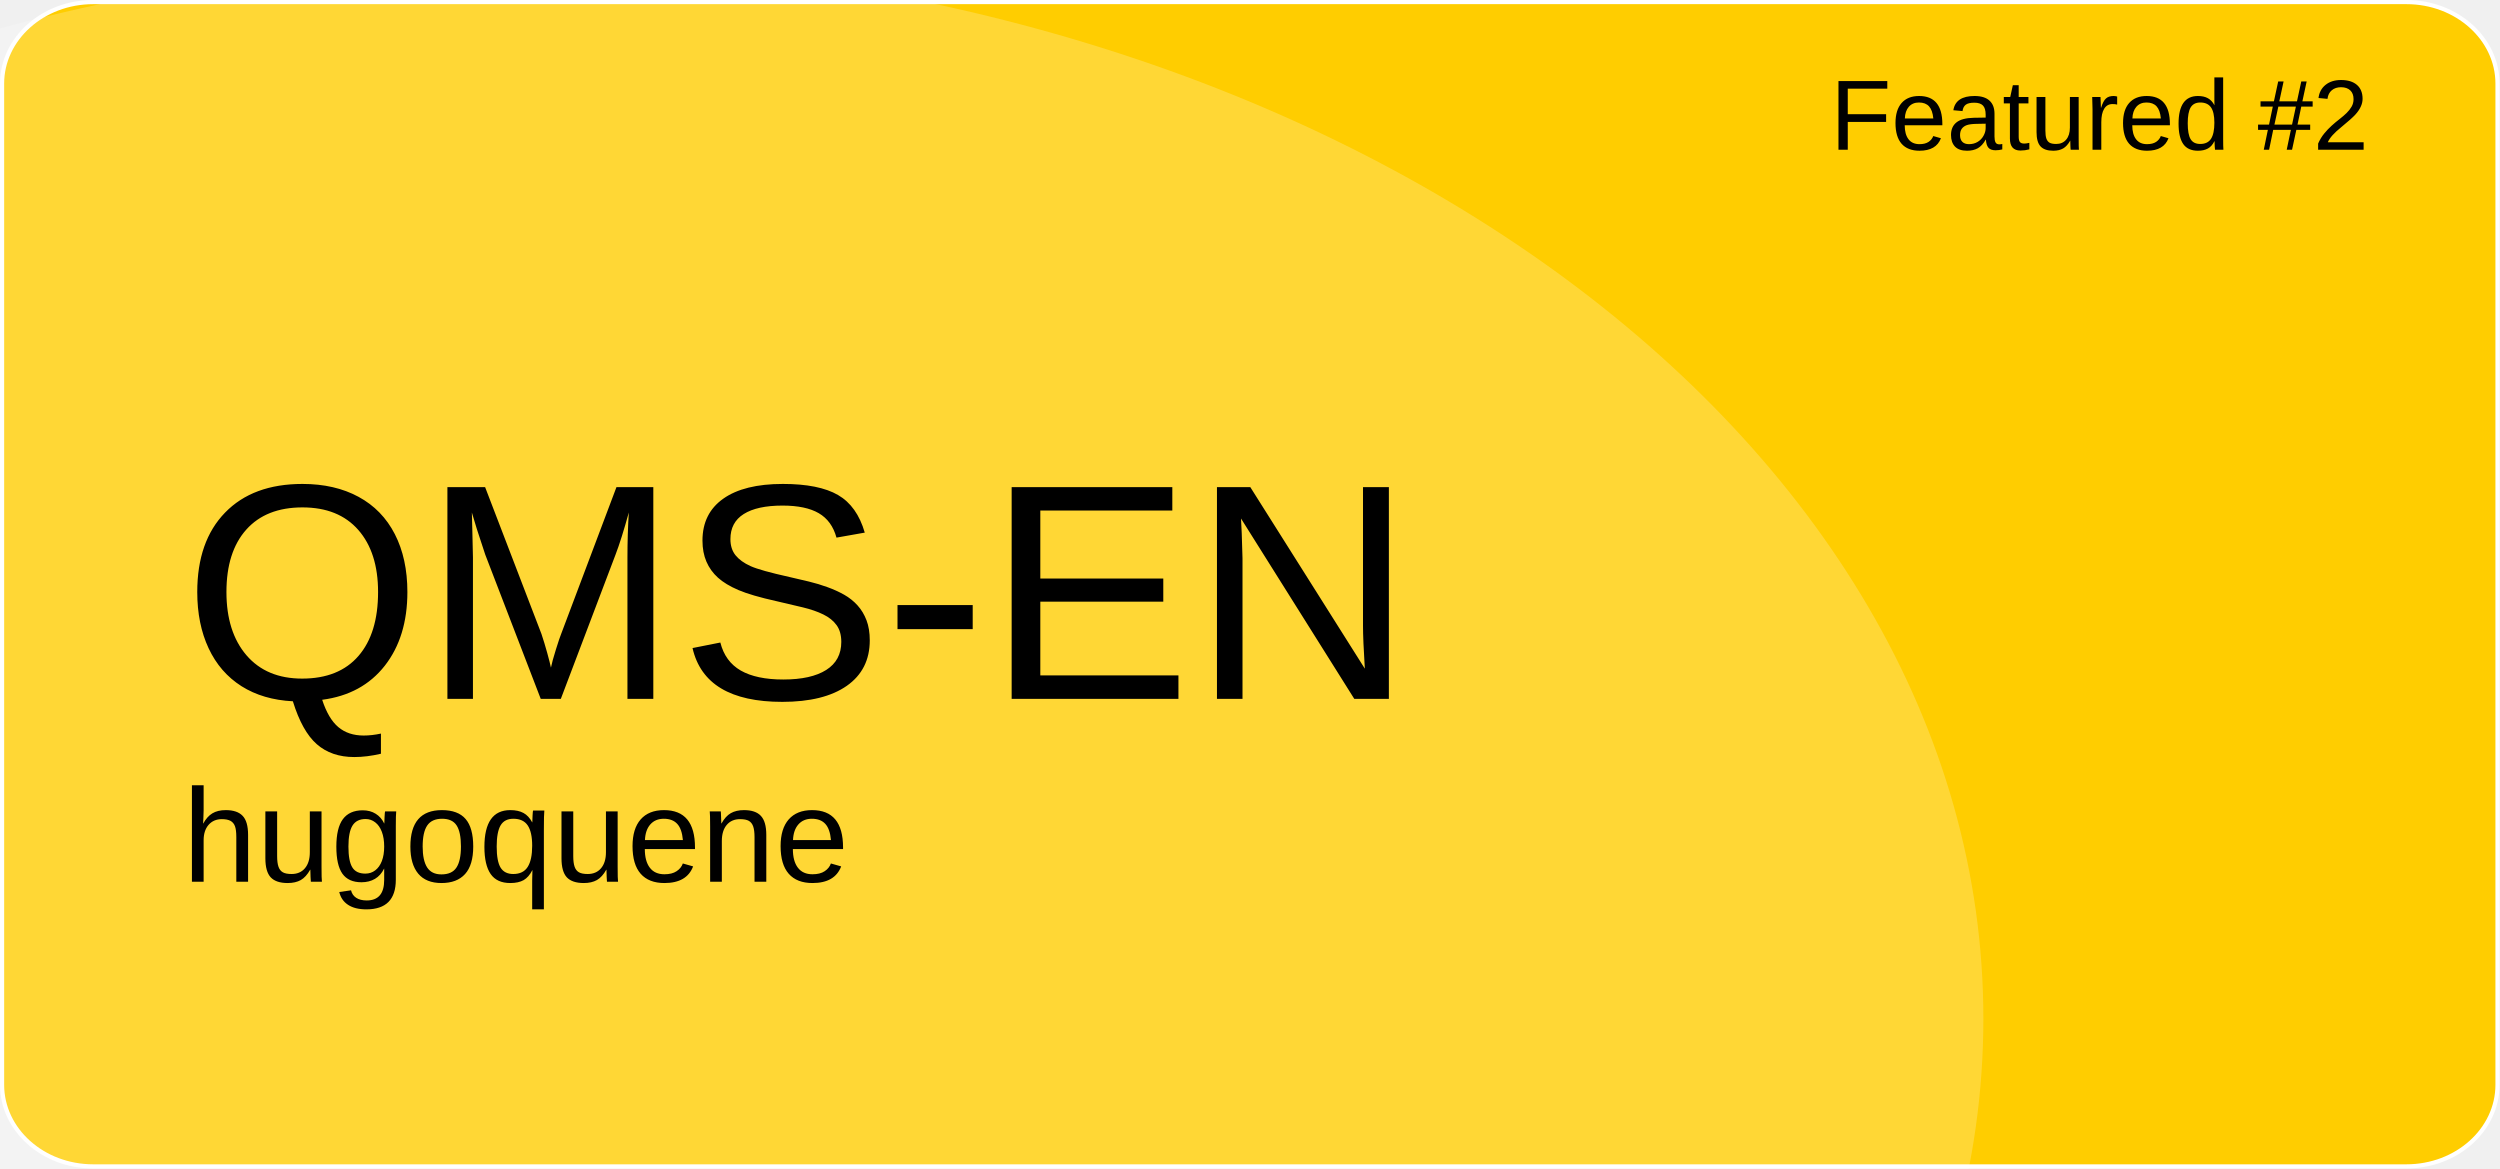
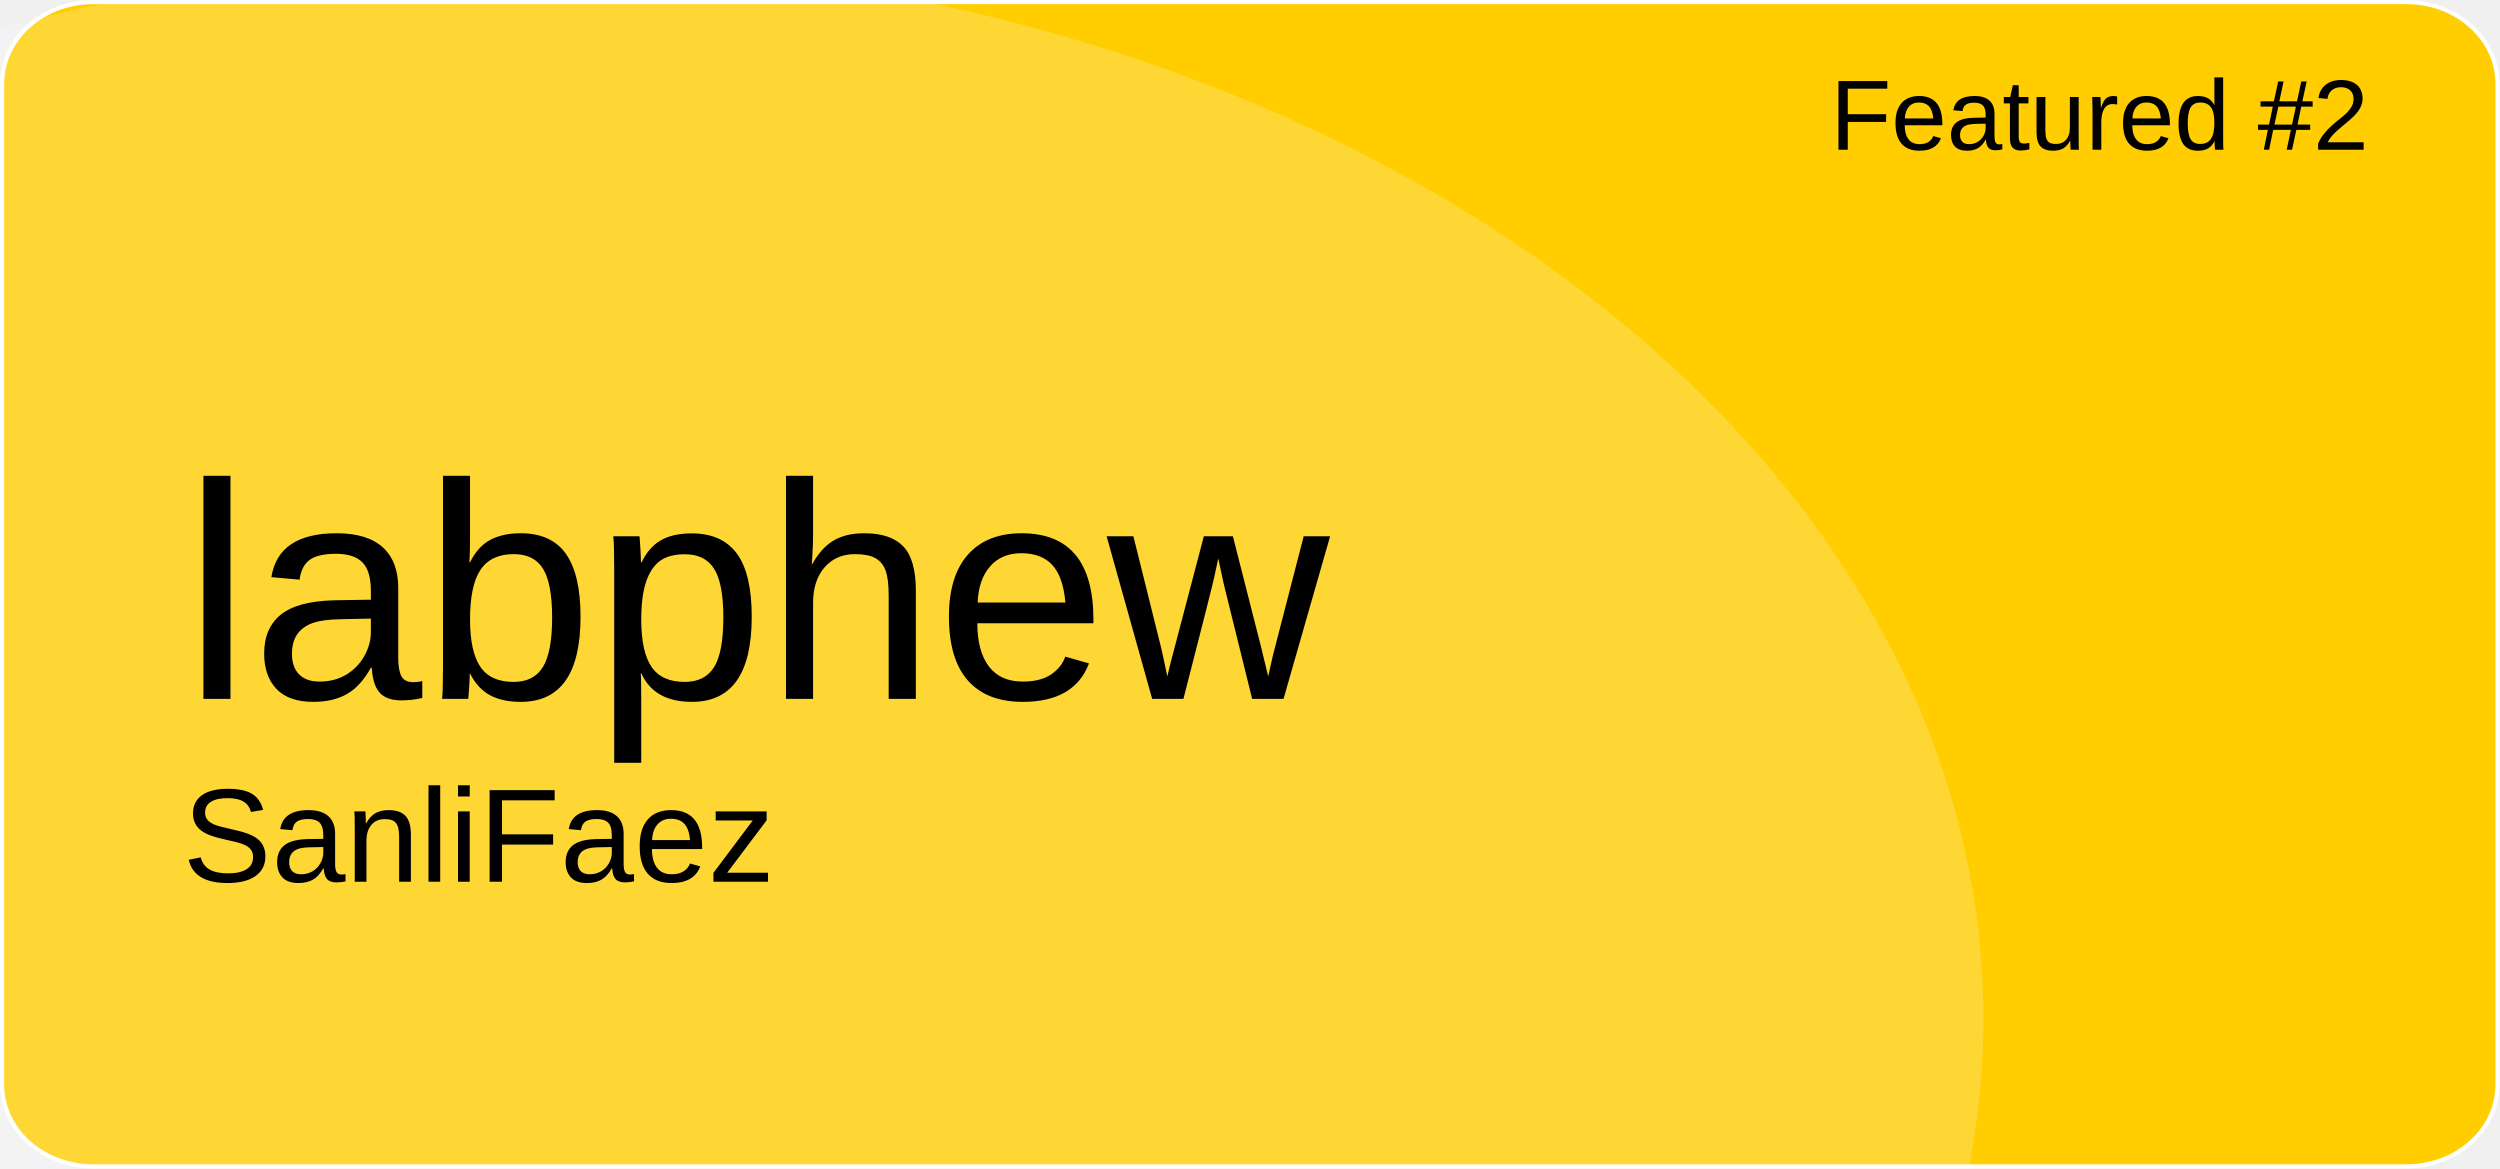
<svg xmlns="http://www.w3.org/2000/svg" version="1.1" id="a" x="0px" y="0px" viewBox="0 0 601 281" style="enable-background:new 0 0 601 281;" xml:space="preserve">
  <style type="text/css">
	.st0{fill:#FFCD00;stroke:#FFFFFF;stroke-miterlimit:10;}
	.st1{opacity:0.21;fill:#FFFFFF;enable-background:new    ;}
	.st2{font-family:'Arial';}
	.st3{font-size:24px;}
	.st4{font-size:74px;}
	.st5{font-size:32px;}
</style>
  <path id="b" class="st0" d="M22.4,0.5h556.1c12.1,0,21.9,8.8,21.9,19.6v240.7c0,10.8-9.8,19.6-21.9,19.6H22.4  c-12.1,0-21.9-8.8-21.9-19.6V20.1C0.5,9.3,10.3,0.5,22.4,0.5z" />
  <ellipse class="st1" cx="124.5" cy="244.9" rx="352.3" ry="254.4" />
  <text transform="matrix(1 0 0 1 440 36)" class="st2 st3">Featured #2</text>
-   <text transform="matrix(1 0 0 1 43.92 168.01)" class="st2 st4">QMS-EN</text>
-   <text transform="matrix(1 0 0 1 43.92 211.97)" class="st2 st5">hugoquene</text>
+   <text transform="matrix(1 0 0 1 43.92 168.01)" class="st2 st4">labphew</text>
+   <text transform="matrix(1 0 0 1 43.92 211.97)" class="st2 st5">SanliFaez</text>
</svg>
